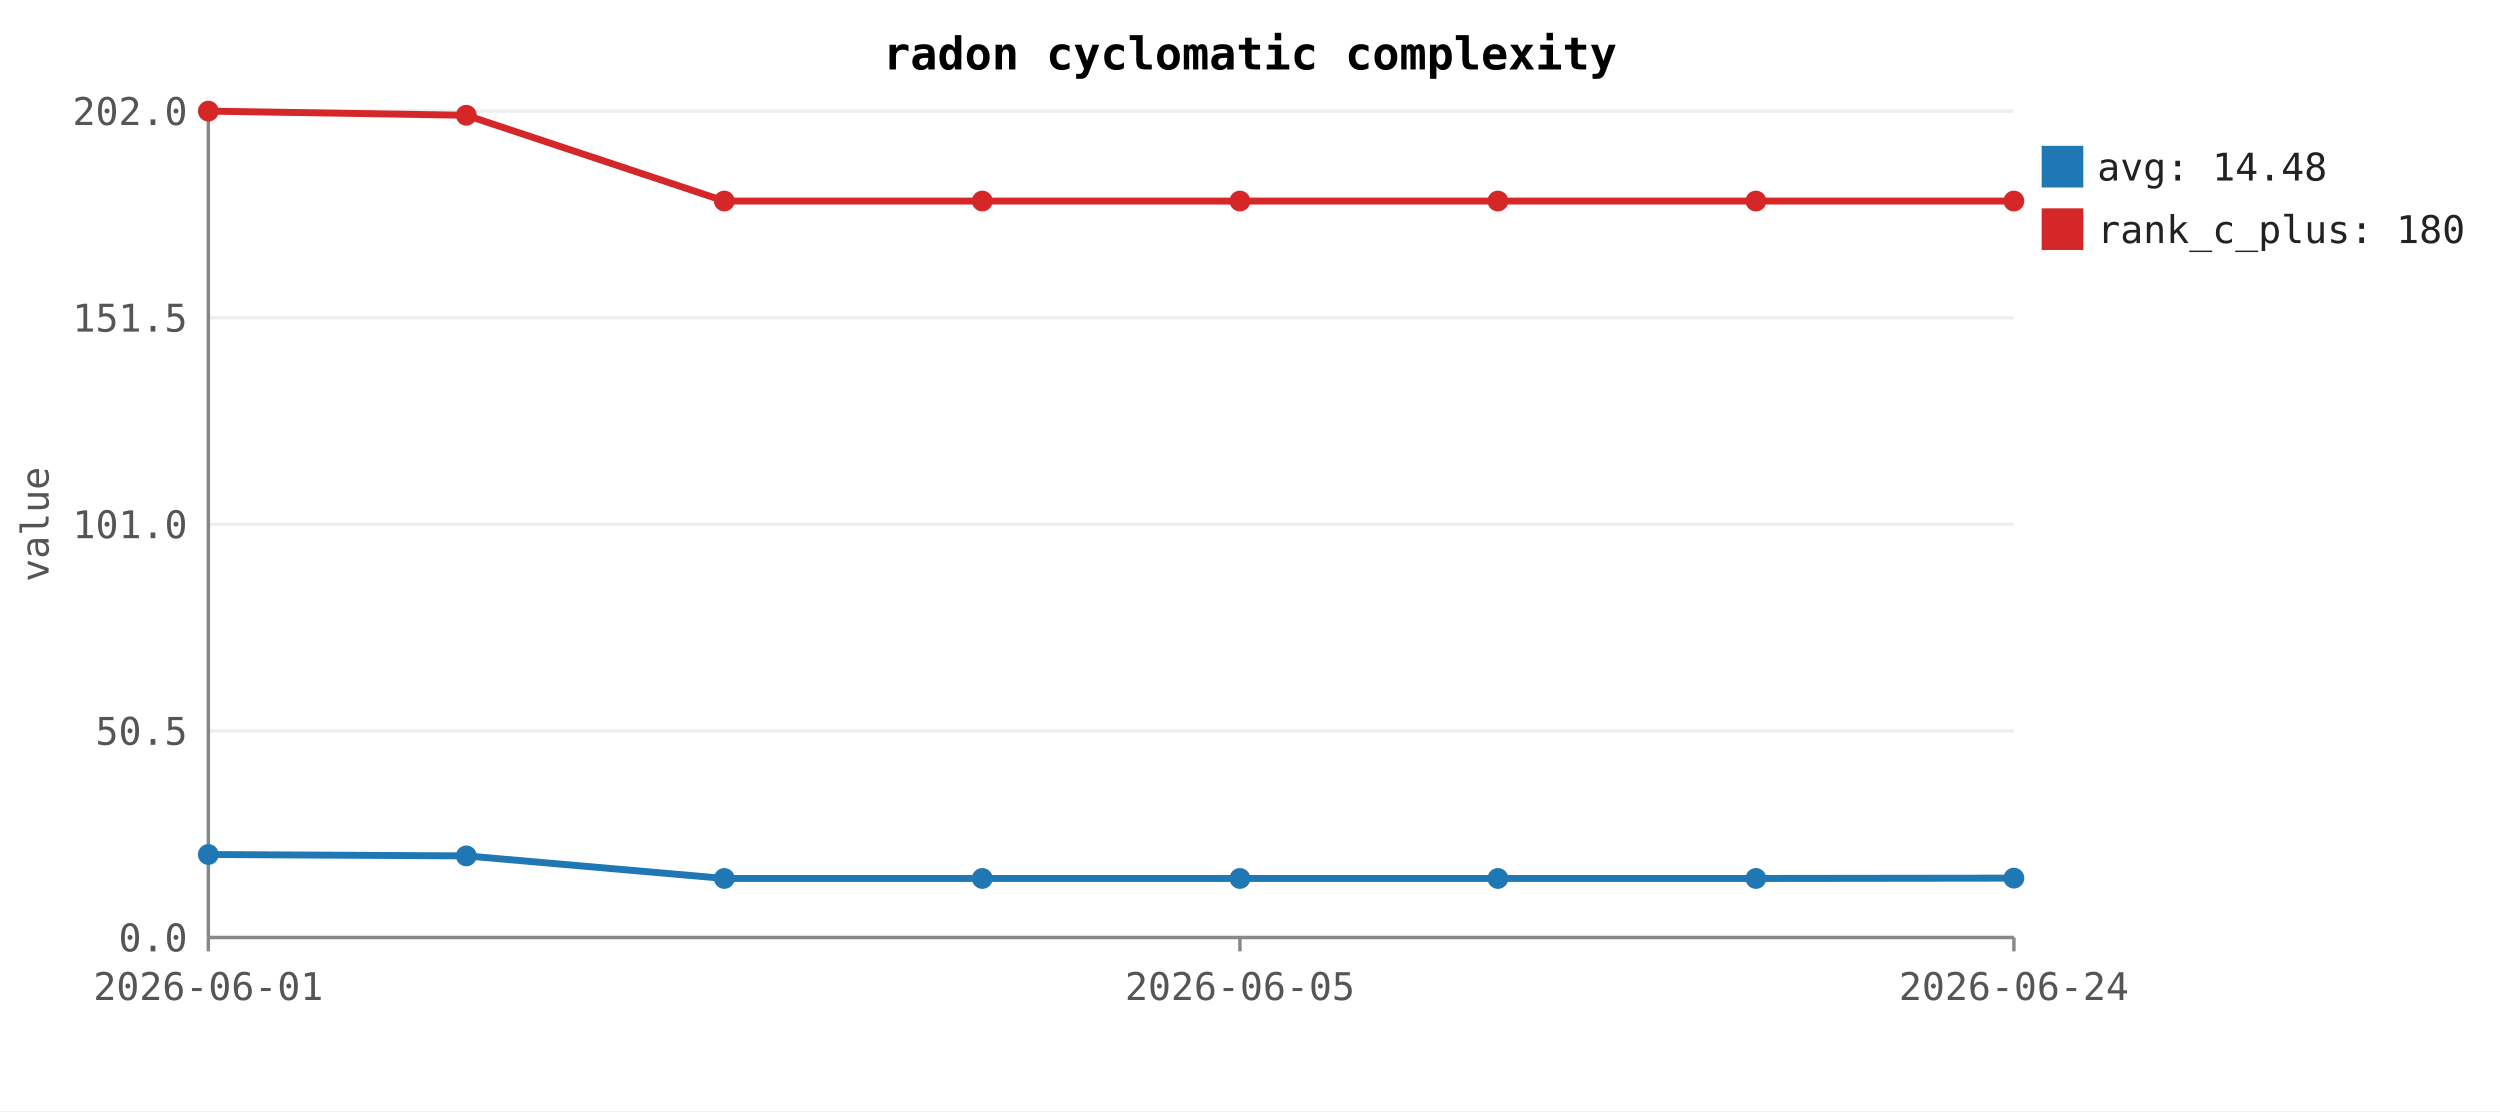
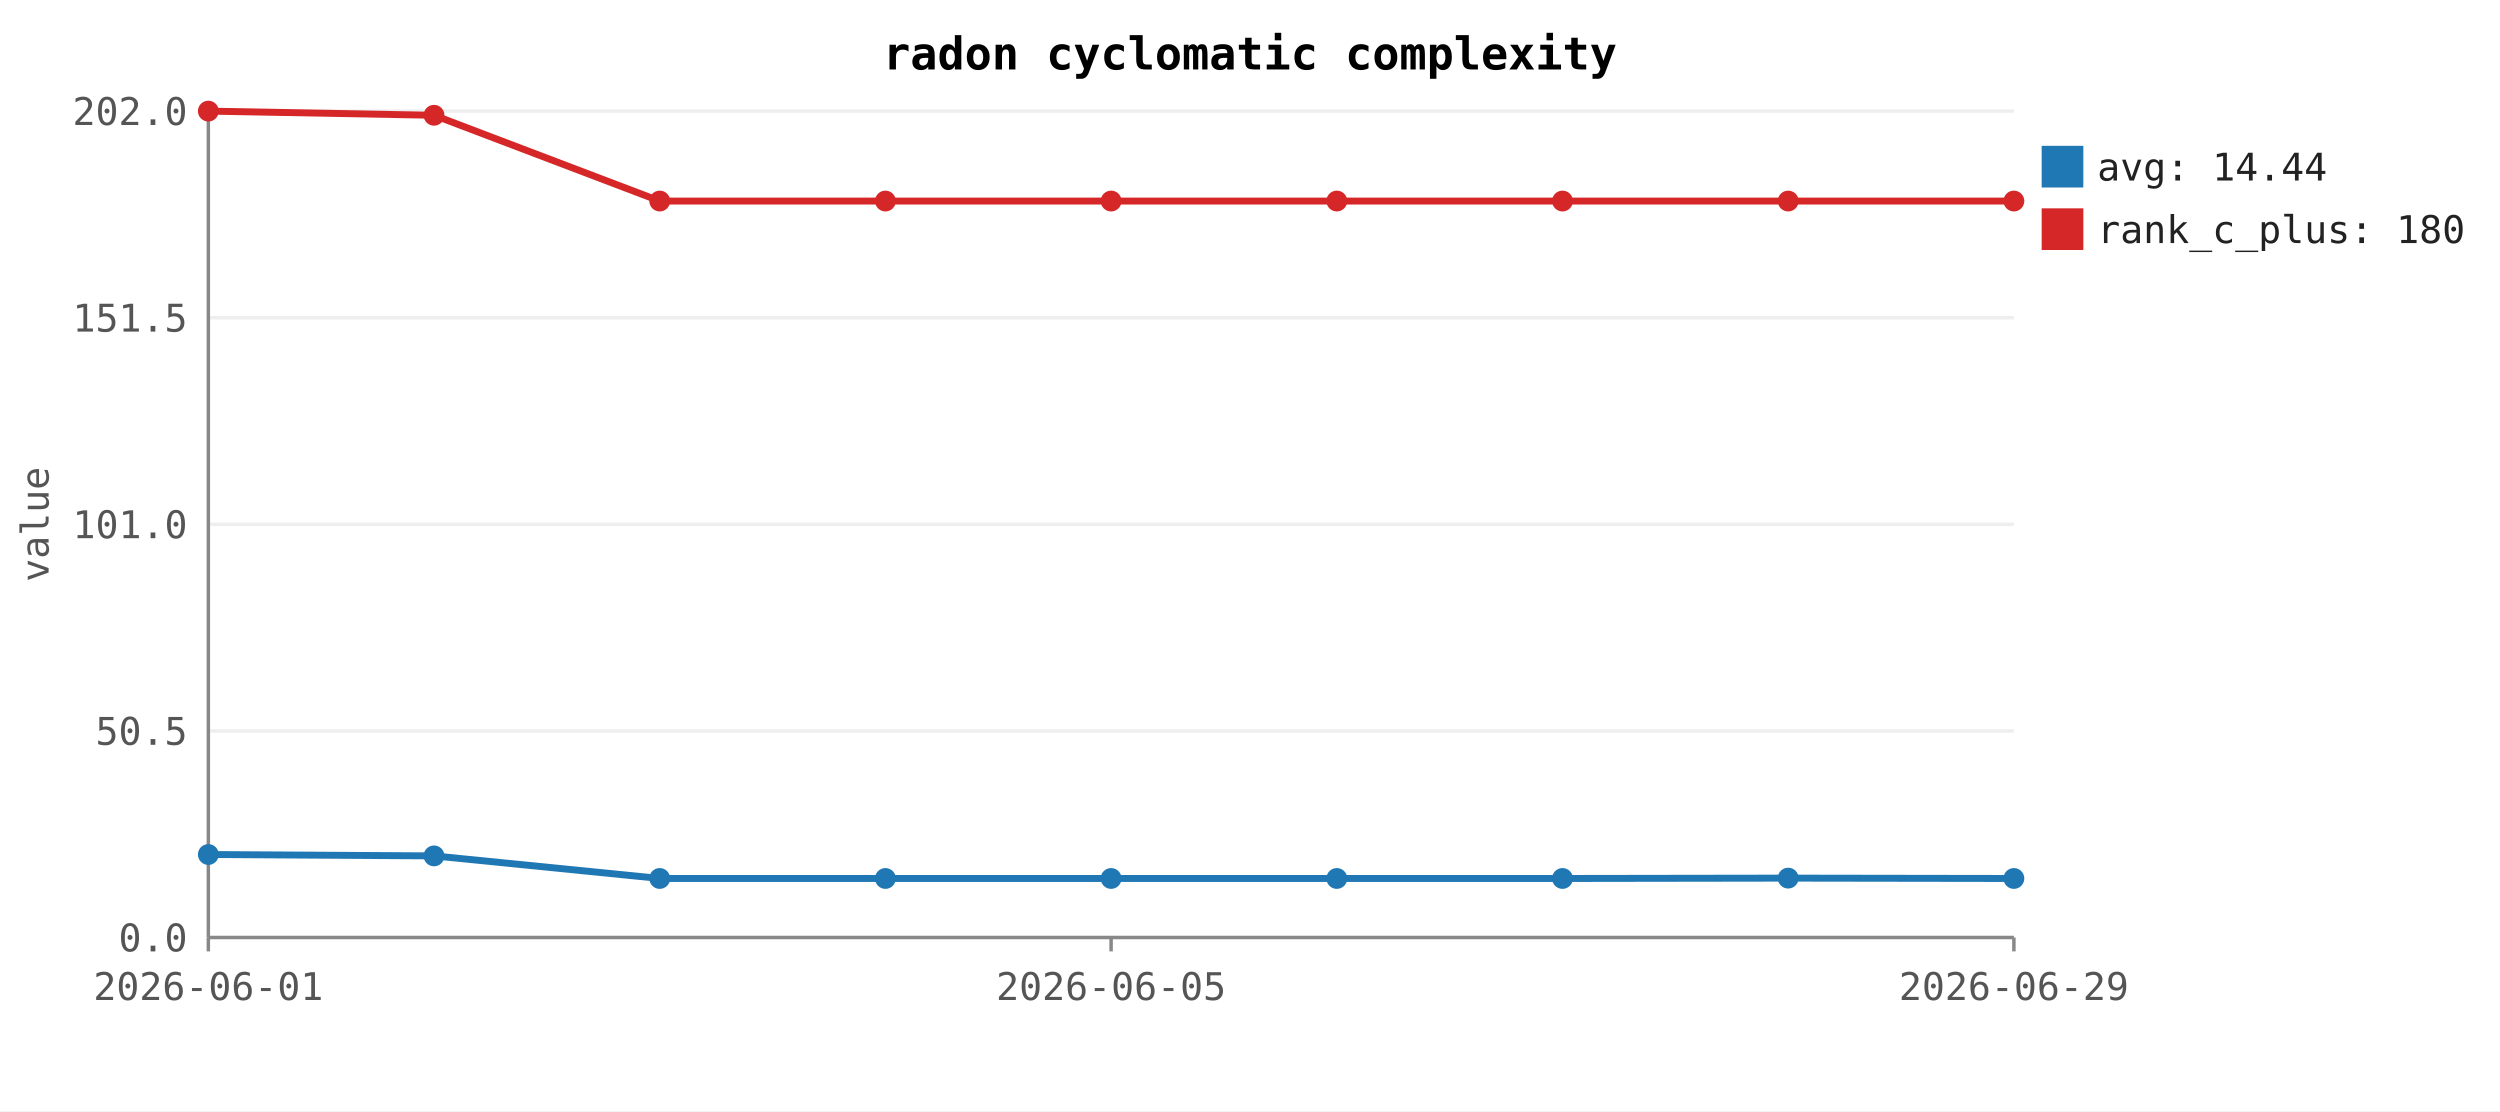
<svg xmlns="http://www.w3.org/2000/svg" viewBox="0 0 720 320" font-family="monospace" font-size="11">
  <rect width="100%" height="100%" fill="white" />
  <text x="360" y="20" text-anchor="middle" font-weight="bold" font-size="13">radon cyclomatic complexity</text>
  <line x1="60" y1="270.0" x2="580" y2="270.0" stroke="#eee" />
  <text x="54" y="274.0" text-anchor="end" fill="#555">0.0</text>
  <line x1="60" y1="210.5" x2="580" y2="210.5" stroke="#eee" />
  <text x="54" y="214.5" text-anchor="end" fill="#555">50.5</text>
  <line x1="60" y1="151.0" x2="580" y2="151.0" stroke="#eee" />
  <text x="54" y="155.0" text-anchor="end" fill="#555">101.0</text>
  <line x1="60" y1="91.5" x2="580" y2="91.5" stroke="#eee" />
  <text x="54" y="95.5" text-anchor="end" fill="#555">151.5</text>
  <line x1="60" y1="32.0" x2="580" y2="32.0" stroke="#eee" />
  <text x="54" y="36.0" text-anchor="end" fill="#555">202.0</text>
  <line x1="60" y1="32" x2="60" y2="270" stroke="#888" />
  <line x1="60" y1="270" x2="580" y2="270" stroke="#888" />
  <line x1="60.0" y1="270" x2="60.0" y2="274" stroke="#888" />
  <text x="60.0" y="288" text-anchor="middle" fill="#555">2026-06-01</text>
-   <line x1="357.1" y1="270" x2="357.1" y2="274" stroke="#888" />
-   <text x="357.1" y="288" text-anchor="middle" fill="#555">2026-06-05</text>
+   <line x1="320.0" y1="270" x2="320.0" y2="274" stroke="#888" />
+   <text x="320.0" y="288" text-anchor="middle" fill="#555">2026-06-05</text>
  <line x1="580.0" y1="270" x2="580.0" y2="274" stroke="#888" />
-   <text x="580.0" y="288" text-anchor="middle" fill="#555">2026-06-24</text>
+   <text x="580.0" y="288" text-anchor="middle" fill="#555">2026-06-29</text>
  <text x="14" y="151" text-anchor="middle" transform="rotate(-90 14 151)" fill="#555">value</text>
-   <path d="M60.0,246.1 L134.3,246.5 L208.6,253.0 L282.9,253.0 L357.1,253.0 L431.4,253.0 L505.7,253.0 L580.0,252.9" fill="none" stroke="#1f77b4" stroke-width="2" />
+   <path d="M60.0,246.1 L125.0,246.5 L190.0,253.0 L255.0,253.0 L320.0,253.0 L385.0,253.0 L450.0,253.0 L515.0,252.9 L580.0,253.0" fill="none" stroke="#1f77b4" stroke-width="2" />
  <circle cx="60.0" cy="246.1" r="3" fill="#1f77b4" />
-   <circle cx="134.3" cy="246.5" r="3" fill="#1f77b4" />
-   <circle cx="208.6" cy="253.0" r="3" fill="#1f77b4" />
-   <circle cx="282.9" cy="253.0" r="3" fill="#1f77b4" />
-   <circle cx="357.1" cy="253.0" r="3" fill="#1f77b4" />
-   <circle cx="431.4" cy="253.0" r="3" fill="#1f77b4" />
-   <circle cx="505.7" cy="253.0" r="3" fill="#1f77b4" />
-   <circle cx="580.0" cy="252.9" r="3" fill="#1f77b4" />
+   <circle cx="125.0" cy="246.5" r="3" fill="#1f77b4" />
+   <circle cx="190.0" cy="253.0" r="3" fill="#1f77b4" />
+   <circle cx="255.0" cy="253.0" r="3" fill="#1f77b4" />
+   <circle cx="320.0" cy="253.0" r="3" fill="#1f77b4" />
+   <circle cx="385.0" cy="253.0" r="3" fill="#1f77b4" />
+   <circle cx="450.0" cy="253.0" r="3" fill="#1f77b4" />
+   <circle cx="515.0" cy="252.9" r="3" fill="#1f77b4" />
+   <circle cx="580.0" cy="253.0" r="3" fill="#1f77b4" />
  <rect x="588" y="42" width="12" height="12" fill="#1f77b4" />
-   <text x="604" y="52" fill="#222">avg: 14.48</text>
-   <path d="M60.0,32.0 L134.3,33.2 L208.6,57.9 L282.9,57.9 L357.1,57.9 L431.4,57.9 L505.7,57.9 L580.0,57.9" fill="none" stroke="#d62728" stroke-width="2" />
+   <text x="604" y="52" fill="#222">avg: 14.44</text>
+   <path d="M60.0,32.0 L125.0,33.2 L190.0,57.9 L255.0,57.9 L320.0,57.9 L385.0,57.9 L450.0,57.9 L515.0,57.9 L580.0,57.9" fill="none" stroke="#d62728" stroke-width="2" />
  <circle cx="60.0" cy="32.0" r="3" fill="#d62728" />
-   <circle cx="134.3" cy="33.2" r="3" fill="#d62728" />
-   <circle cx="208.6" cy="57.9" r="3" fill="#d62728" />
-   <circle cx="282.9" cy="57.9" r="3" fill="#d62728" />
-   <circle cx="357.1" cy="57.9" r="3" fill="#d62728" />
-   <circle cx="431.4" cy="57.9" r="3" fill="#d62728" />
-   <circle cx="505.7" cy="57.9" r="3" fill="#d62728" />
+   <circle cx="125.0" cy="33.2" r="3" fill="#d62728" />
+   <circle cx="190.0" cy="57.9" r="3" fill="#d62728" />
+   <circle cx="255.0" cy="57.9" r="3" fill="#d62728" />
+   <circle cx="320.0" cy="57.9" r="3" fill="#d62728" />
+   <circle cx="385.0" cy="57.9" r="3" fill="#d62728" />
+   <circle cx="450.0" cy="57.9" r="3" fill="#d62728" />
+   <circle cx="515.0" cy="57.9" r="3" fill="#d62728" />
  <circle cx="580.0" cy="57.9" r="3" fill="#d62728" />
  <rect x="588" y="60" width="12" height="12" fill="#d62728" />
  <text x="604" y="70" fill="#222">rank_c_plus: 180</text>
</svg>
